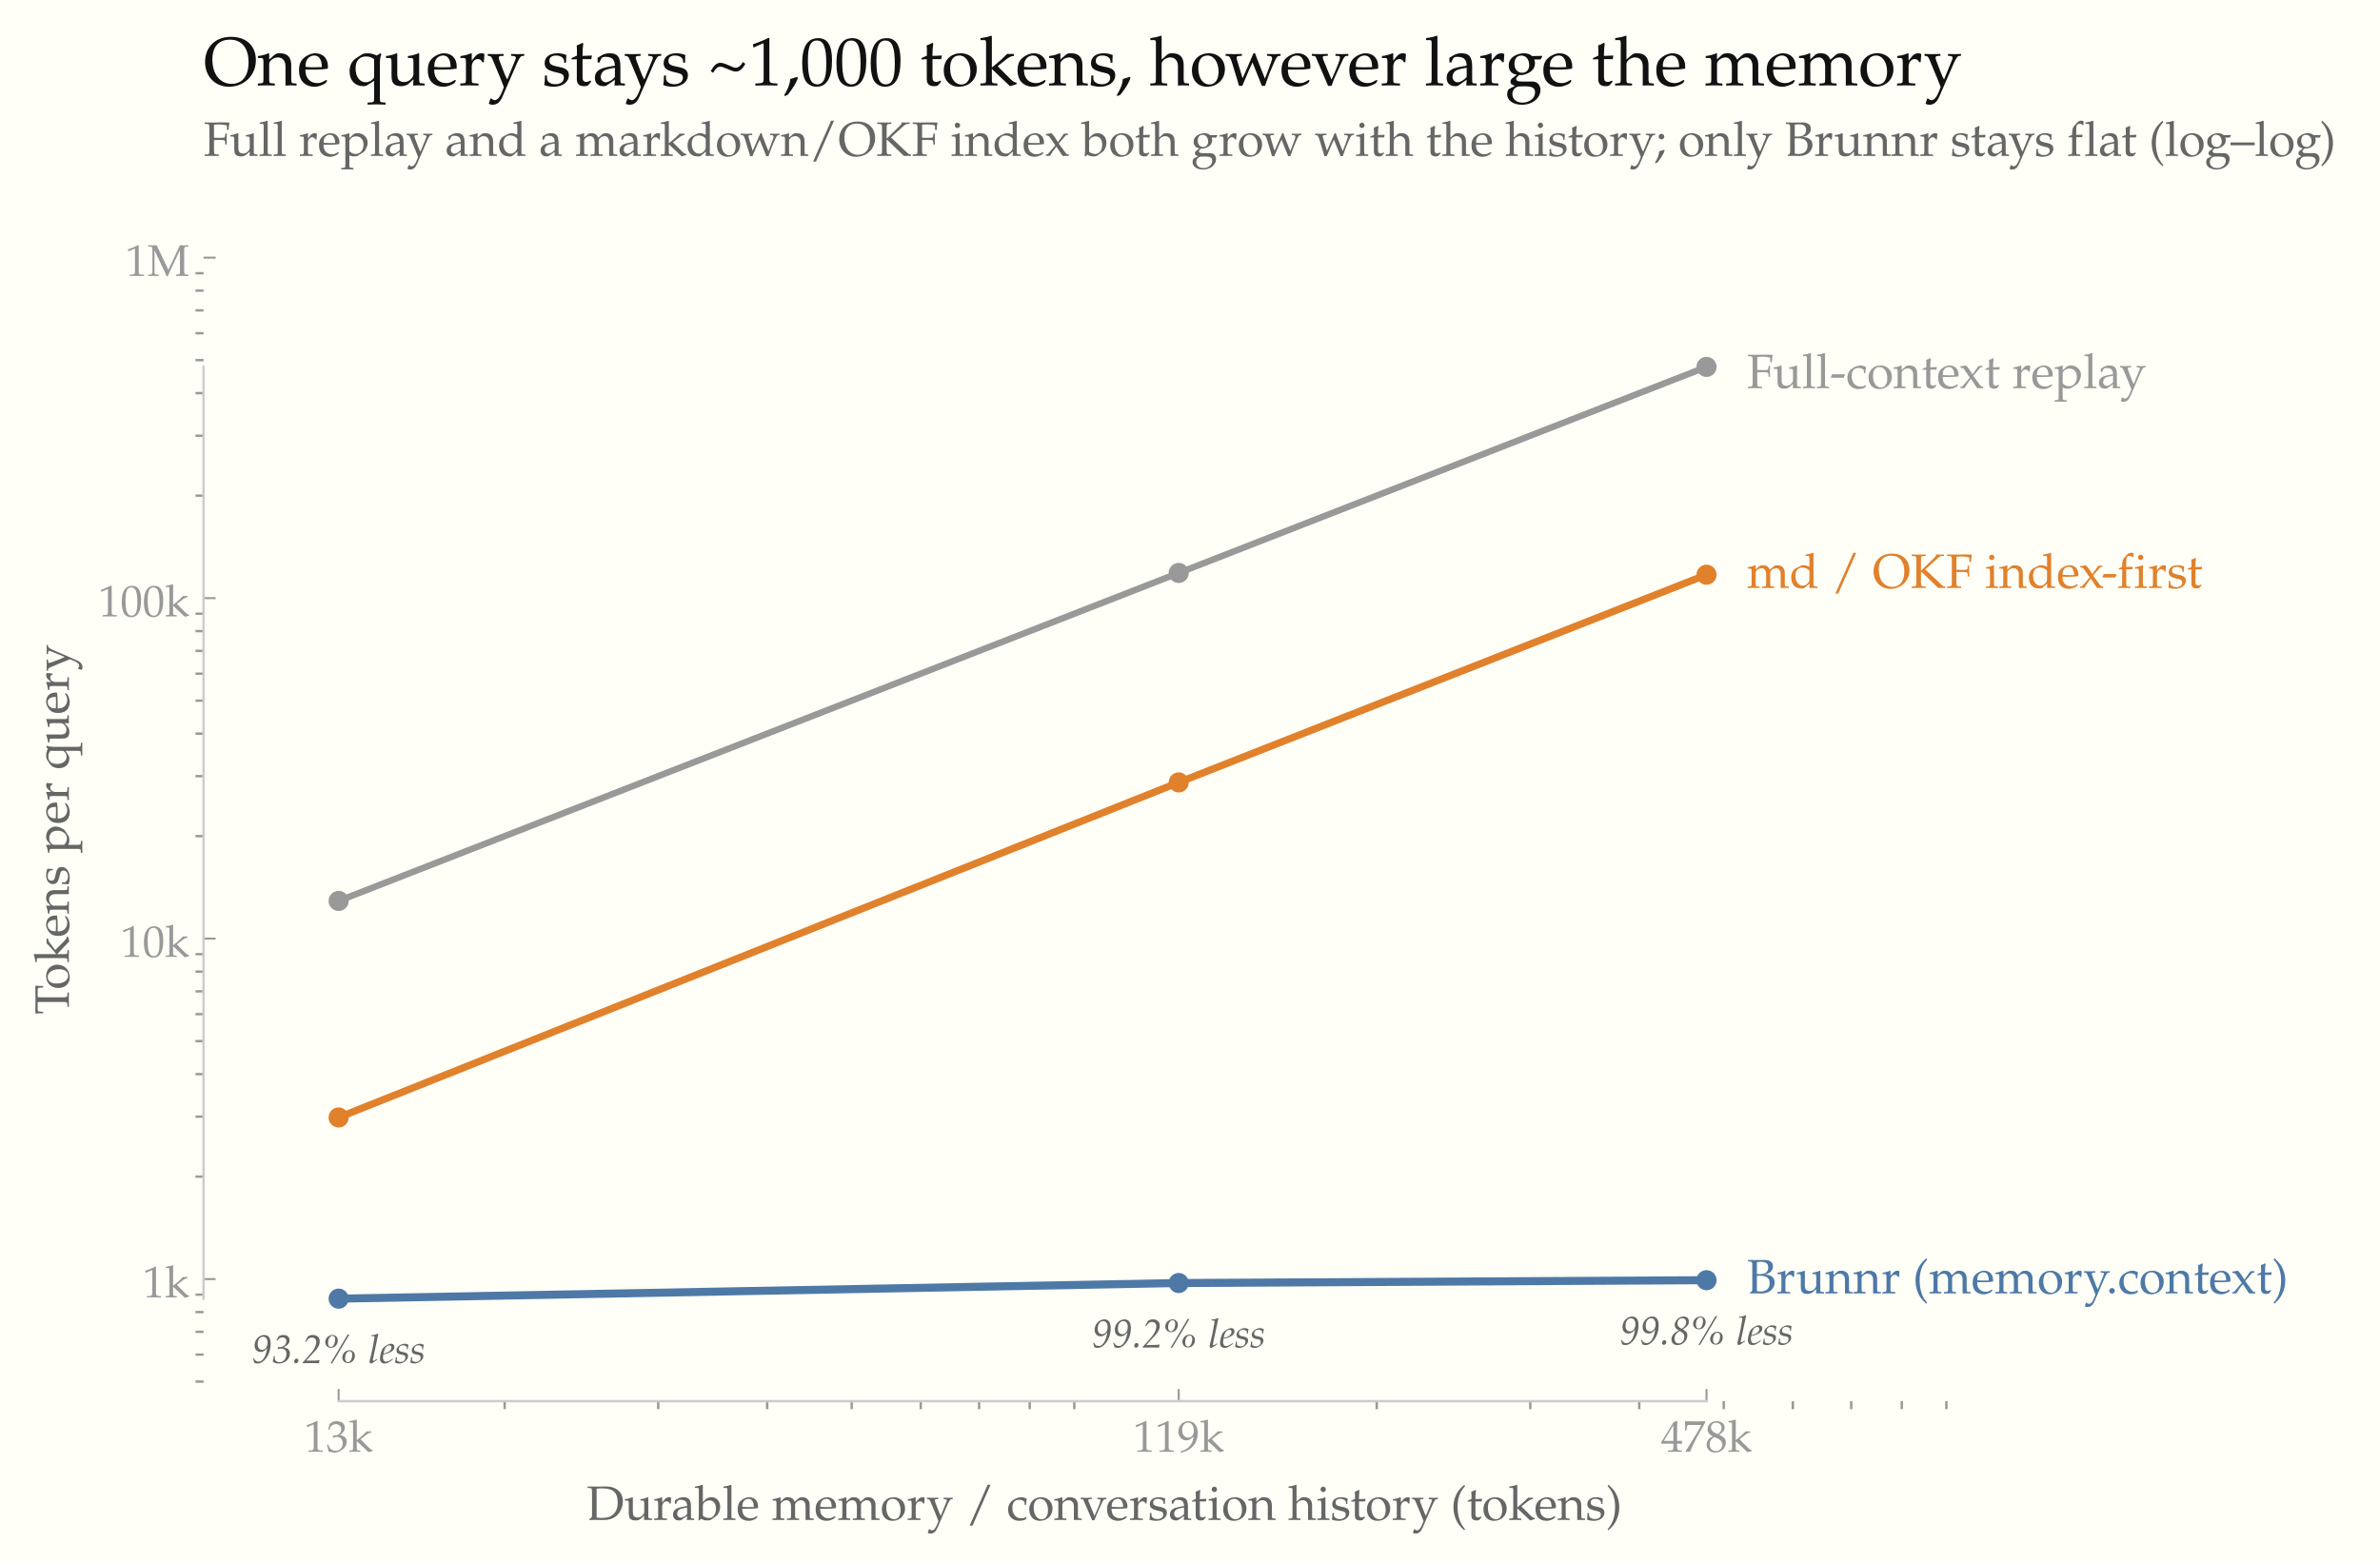
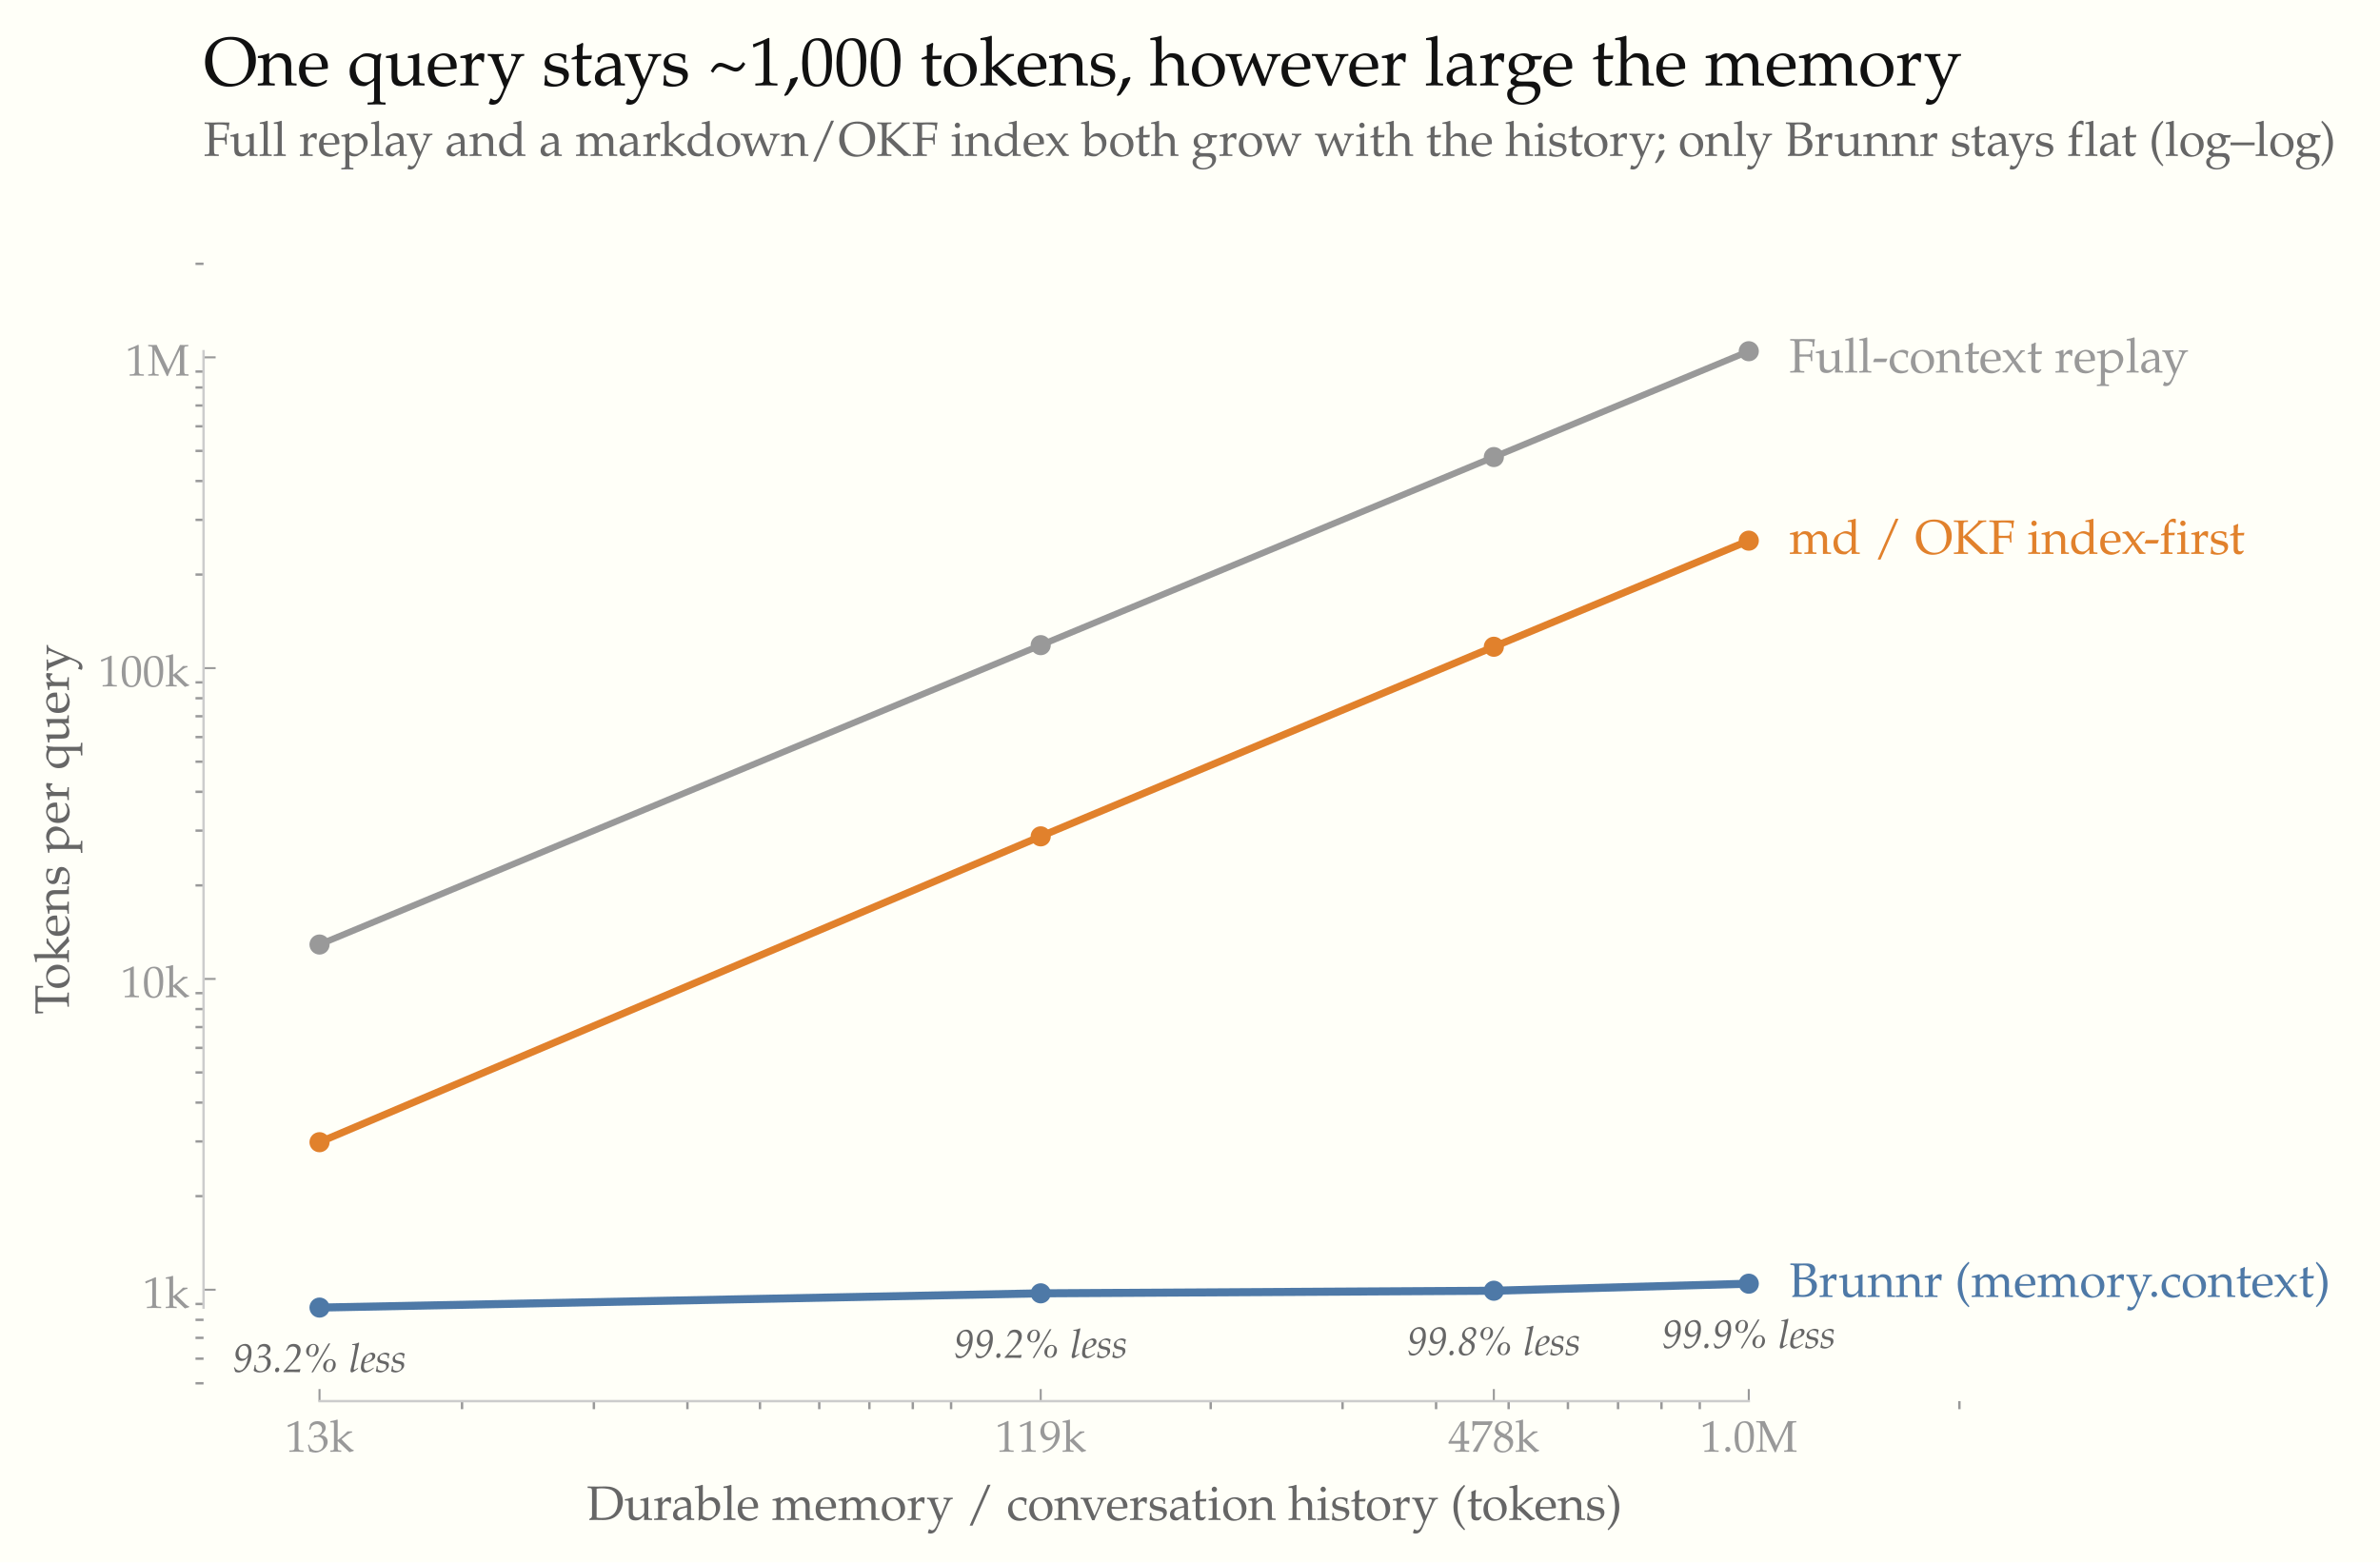
<svg xmlns="http://www.w3.org/2000/svg" xmlns:xlink="http://www.w3.org/1999/xlink" width="590.672pt" height="387.781pt" viewBox="0 0 590.672 387.781" version="1.1">
  <defs>
    <style type="text/css">*{stroke-linejoin: round; stroke-linecap: butt}</style>
  </defs>
  <g id="figure_1">
    <g id="patch_1">
      <path d="M 0 387.781  L 590.672 387.781  L 590.672 0  L 0 0  z " style="fill: #fffff8" />
    </g>
    <g id="axes_1">
      <g id="patch_2">
        <path d="M 50.518 347.779  L 497.638 347.779  L 497.638 63.955  L 50.518 63.955  z " style="fill: #fffff8" />
      </g>
      <g id="matplotlib.axis_1">
        <g id="xtick_1">
          <g id="line2d_1">
            <defs>
-               <path id="m2ee282087e" d="M 0 0  L 0 -3  " style="stroke: #999999; stroke-width: 0.5" />
+               <path id="m28be40ee3d" d="M 0 0  L 0 -3  " style="stroke: #999999; stroke-width: 0.5" />
            </defs>
            <g>
-               <use xlink:href="#m2ee282087e" x="84.044" y="347.779" style="fill: #999999; stroke: #999999; stroke-width: 0.5" />
+               <use xlink:href="#m28be40ee3d" x="79.3" y="347.779" style="fill: #999999; stroke: #999999; stroke-width: 0.5" />
            </g>
          </g>
          <g id="text_1">
-             <text style="font-size: 11px; font-family: 'Palatino', 'Palatino Linotype', 'Georgia', 'DejaVu Serif', serif; text-anchor: middle; fill: #999999" x="84.044" y="360.329" transform="rotate(-0 84.04423 360.3291)">13k</text>
+             <text style="font-size: 11px; font-family: 'Palatino', 'Palatino Linotype', 'Georgia', 'DejaVu Serif', serif; text-anchor: middle; fill: #999999" x="79.3" y="360.329" transform="rotate(-0 79.30005 360.3291)">13k</text>
          </g>
        </g>
        <g id="xtick_2">
          <g id="line2d_2">
            <g>
-               <use xlink:href="#m2ee282087e" x="292.534" y="347.779" style="fill: #999999; stroke: #999999; stroke-width: 0.5" />
+               <use xlink:href="#m28be40ee3d" x="258.287" y="347.779" style="fill: #999999; stroke: #999999; stroke-width: 0.5" />
            </g>
          </g>
          <g id="text_2">
-             <text style="font-size: 11px; font-family: 'Palatino', 'Palatino Linotype', 'Georgia', 'DejaVu Serif', serif; text-anchor: middle; fill: #999999" x="292.534" y="360.329" transform="rotate(-0 292.5336 360.3291)">119k</text>
+             <text style="font-size: 11px; font-family: 'Palatino', 'Palatino Linotype', 'Georgia', 'DejaVu Serif', serif; text-anchor: middle; fill: #999999" x="258.287" y="360.329" transform="rotate(-0 258.2866 360.3291)">119k</text>
          </g>
        </g>
        <g id="xtick_3">
          <g id="line2d_3">
            <g>
-               <use xlink:href="#m2ee282087e" x="423.526" y="347.779" style="fill: #999999; stroke: #999999; stroke-width: 0.5" />
+               <use xlink:href="#m28be40ee3d" x="370.743" y="347.779" style="fill: #999999; stroke: #999999; stroke-width: 0.5" />
            </g>
          </g>
          <g id="text_3">
-             <text style="font-size: 11px; font-family: 'Palatino', 'Palatino Linotype', 'Georgia', 'DejaVu Serif', serif; text-anchor: middle; fill: #999999" x="423.526" y="360.329" transform="rotate(-0 423.5264 360.3291)">478k</text>
+             <text style="font-size: 11px; font-family: 'Palatino', 'Palatino Linotype', 'Georgia', 'DejaVu Serif', serif; text-anchor: middle; fill: #999999" x="370.743" y="360.329" transform="rotate(-0 370.743 360.3291)">478k</text>
          </g>
        </g>
        <g id="xtick_4">
          <g id="line2d_4">
-             <defs>
-               <path id="m4a84952b45" d="M 0 0  L 0 2  " style="stroke: #999999; stroke-width: 0.6" />
-             </defs>
-             <g>
-               <use xlink:href="#m4a84952b45" x="125.246" y="347.779" style="fill: #999999; stroke: #999999; stroke-width: 0.6" />
-             </g>
+             <g>
+               <use xlink:href="#m28be40ee3d" x="434.014" y="347.779" style="fill: #999999; stroke: #999999; stroke-width: 0.5" />
+             </g>
+           </g>
+           <g id="text_4">
+             <text style="font-size: 11px; font-family: 'Palatino', 'Palatino Linotype', 'Georgia', 'DejaVu Serif', serif; text-anchor: middle; fill: #999999" x="434.014" y="360.329" transform="rotate(-0 434.0137 360.3291)">1.0M</text>
          </g>
        </g>
        <g id="xtick_5">
          <g id="line2d_5">
-             <g>
-               <use xlink:href="#m4a84952b45" x="163.358" y="347.779" style="fill: #999999; stroke: #999999; stroke-width: 0.6" />
+             <defs>
+               <path id="m329bc283e6" d="M 0 0  L 0 2  " style="stroke: #999999; stroke-width: 0.6" />
+             </defs>
+             <g>
+               <use xlink:href="#m329bc283e6" x="114.671" y="347.779" style="fill: #999999; stroke: #999999; stroke-width: 0.6" />
            </g>
          </g>
        </g>
        <g id="xtick_6">
          <g id="line2d_6">
            <g>
-               <use xlink:href="#m4a84952b45" x="190.399" y="347.779" style="fill: #999999; stroke: #999999; stroke-width: 0.6" />
+               <use xlink:href="#m329bc283e6" x="147.39" y="347.779" style="fill: #999999; stroke: #999999; stroke-width: 0.6" />
            </g>
          </g>
        </g>
        <g id="xtick_7">
          <g id="line2d_7">
            <g>
-               <use xlink:href="#m4a84952b45" x="211.373" y="347.779" style="fill: #999999; stroke: #999999; stroke-width: 0.6" />
+               <use xlink:href="#m329bc283e6" x="170.605" y="347.779" style="fill: #999999; stroke: #999999; stroke-width: 0.6" />
            </g>
          </g>
        </g>
        <g id="xtick_8">
          <g id="line2d_8">
            <g>
-               <use xlink:href="#m4a84952b45" x="228.511" y="347.779" style="fill: #999999; stroke: #999999; stroke-width: 0.6" />
+               <use xlink:href="#m329bc283e6" x="188.611" y="347.779" style="fill: #999999; stroke: #999999; stroke-width: 0.6" />
            </g>
          </g>
        </g>
        <g id="xtick_9">
          <g id="line2d_9">
            <g>
-               <use xlink:href="#m4a84952b45" x="243" y="347.779" style="fill: #999999; stroke: #999999; stroke-width: 0.6" />
+               <use xlink:href="#m329bc283e6" x="203.323" y="347.779" style="fill: #999999; stroke: #999999; stroke-width: 0.6" />
            </g>
          </g>
        </g>
        <g id="xtick_10">
          <g id="line2d_10">
            <g>
-               <use xlink:href="#m4a84952b45" x="255.552" y="347.779" style="fill: #999999; stroke: #999999; stroke-width: 0.6" />
+               <use xlink:href="#m329bc283e6" x="215.763" y="347.779" style="fill: #999999; stroke: #999999; stroke-width: 0.6" />
            </g>
          </g>
        </g>
        <g id="xtick_11">
          <g id="line2d_11">
            <g>
-               <use xlink:href="#m4a84952b45" x="266.623" y="347.779" style="fill: #999999; stroke: #999999; stroke-width: 0.6" />
+               <use xlink:href="#m329bc283e6" x="226.538" y="347.779" style="fill: #999999; stroke: #999999; stroke-width: 0.6" />
            </g>
          </g>
        </g>
        <g id="xtick_12">
          <g id="line2d_12">
            <g>
-               <use xlink:href="#m4a84952b45" x="341.679" y="347.779" style="fill: #999999; stroke: #999999; stroke-width: 0.6" />
+               <use xlink:href="#m329bc283e6" x="236.042" y="347.779" style="fill: #999999; stroke: #999999; stroke-width: 0.6" />
            </g>
          </g>
        </g>
        <g id="xtick_13">
          <g id="line2d_13">
            <g>
-               <use xlink:href="#m4a84952b45" x="379.791" y="347.779" style="fill: #999999; stroke: #999999; stroke-width: 0.6" />
+               <use xlink:href="#m329bc283e6" x="300.478" y="347.779" style="fill: #999999; stroke: #999999; stroke-width: 0.6" />
            </g>
          </g>
        </g>
        <g id="xtick_14">
          <g id="line2d_14">
            <g>
-               <use xlink:href="#m4a84952b45" x="406.832" y="347.779" style="fill: #999999; stroke: #999999; stroke-width: 0.6" />
+               <use xlink:href="#m329bc283e6" x="333.197" y="347.779" style="fill: #999999; stroke: #999999; stroke-width: 0.6" />
            </g>
          </g>
        </g>
        <g id="xtick_15">
          <g id="line2d_15">
            <g>
-               <use xlink:href="#m4a84952b45" x="427.807" y="347.779" style="fill: #999999; stroke: #999999; stroke-width: 0.6" />
+               <use xlink:href="#m329bc283e6" x="356.411" y="347.779" style="fill: #999999; stroke: #999999; stroke-width: 0.6" />
            </g>
          </g>
        </g>
        <g id="xtick_16">
          <g id="line2d_16">
            <g>
-               <use xlink:href="#m4a84952b45" x="444.945" y="347.779" style="fill: #999999; stroke: #999999; stroke-width: 0.6" />
+               <use xlink:href="#m329bc283e6" x="374.418" y="347.779" style="fill: #999999; stroke: #999999; stroke-width: 0.6" />
            </g>
          </g>
        </g>
        <g id="xtick_17">
          <g id="line2d_17">
            <g>
-               <use xlink:href="#m4a84952b45" x="459.434" y="347.779" style="fill: #999999; stroke: #999999; stroke-width: 0.6" />
+               <use xlink:href="#m329bc283e6" x="389.13" y="347.779" style="fill: #999999; stroke: #999999; stroke-width: 0.6" />
            </g>
          </g>
        </g>
        <g id="xtick_18">
          <g id="line2d_18">
            <g>
-               <use xlink:href="#m4a84952b45" x="471.986" y="347.779" style="fill: #999999; stroke: #999999; stroke-width: 0.6" />
+               <use xlink:href="#m329bc283e6" x="401.57" y="347.779" style="fill: #999999; stroke: #999999; stroke-width: 0.6" />
            </g>
          </g>
        </g>
        <g id="xtick_19">
          <g id="line2d_19">
            <g>
-               <use xlink:href="#m4a84952b45" x="483.057" y="347.779" style="fill: #999999; stroke: #999999; stroke-width: 0.6" />
-             </g>
-           </g>
-         </g>
-         <g id="text_4">
+               <use xlink:href="#m329bc283e6" x="412.345" y="347.779" style="fill: #999999; stroke: #999999; stroke-width: 0.6" />
+             </g>
+           </g>
+         </g>
+         <g id="xtick_20">
+           <g id="line2d_20">
+             <g>
+               <use xlink:href="#m329bc283e6" x="421.849" y="347.779" style="fill: #999999; stroke: #999999; stroke-width: 0.6" />
+             </g>
+           </g>
+         </g>
+         <g id="xtick_21">
+           <g id="line2d_21">
+             <g>
+               <use xlink:href="#m329bc283e6" x="486.285" y="347.779" style="fill: #999999; stroke: #999999; stroke-width: 0.6" />
+             </g>
+           </g>
+         </g>
+         <g id="text_5">
          <text style="font-size: 12px; font-family: 'Palatino', 'Palatino Linotype', 'Georgia', 'DejaVu Serif', serif; text-anchor: middle; fill: #666666" x="274.078" y="377.253" transform="rotate(-0 274.0782 377.2529)">Durable memory / conversation history (tokens)</text>
        </g>
      </g>
      <g id="matplotlib.axis_2">
        <g id="ytick_1">
-           <g id="line2d_20">
+           <g id="line2d_22">
            <defs>
-               <path id="m348fcdf88f" d="M 0 0  L 3 0  " style="stroke: #999999; stroke-width: 0.5" />
+               <path id="m3b633df7e3" d="M 0 0  L 3 0  " style="stroke: #999999; stroke-width: 0.5" />
            </defs>
            <g>
-               <use xlink:href="#m348fcdf88f" x="50.518" y="317.479" style="fill: #999999; stroke: #999999; stroke-width: 0.5" />
-             </g>
-           </g>
-           <g id="text_5">
-             <text style="font-size: 11px; font-family: 'Palatino', 'Palatino Linotype', 'Georgia', 'DejaVu Serif', serif; text-anchor: end; fill: #999999" x="47.018" y="322.005" transform="rotate(-0 47.0182 322.0045)">1k</text>
+               <use xlink:href="#m3b633df7e3" x="50.518" y="320.121" style="fill: #999999; stroke: #999999; stroke-width: 0.5" />
+             </g>
+           </g>
+           <g id="text_6">
+             <text style="font-size: 11px; font-family: 'Palatino', 'Palatino Linotype', 'Georgia', 'DejaVu Serif', serif; text-anchor: end; fill: #999999" x="47.018" y="324.646" transform="rotate(-0 47.0182 324.6459)">1k</text>
          </g>
        </g>
        <g id="ytick_2">
-           <g id="line2d_21">
-             <g>
-               <use xlink:href="#m348fcdf88f" x="50.518" y="232.971" style="fill: #999999; stroke: #999999; stroke-width: 0.5" />
-             </g>
-           </g>
-           <g id="text_6">
-             <text style="font-size: 11px; font-family: 'Palatino', 'Palatino Linotype', 'Georgia', 'DejaVu Serif', serif; text-anchor: end; fill: #999999" x="47.018" y="237.496" transform="rotate(-0 47.0182 237.4963)">10k</text>
+           <g id="line2d_23">
+             <g>
+               <use xlink:href="#m3b633df7e3" x="50.518" y="242.98" style="fill: #999999; stroke: #999999; stroke-width: 0.5" />
+             </g>
+           </g>
+           <g id="text_7">
+             <text style="font-size: 11px; font-family: 'Palatino', 'Palatino Linotype', 'Georgia', 'DejaVu Serif', serif; text-anchor: end; fill: #999999" x="47.018" y="247.505" transform="rotate(-0 47.0182 247.5047)">10k</text>
          </g>
        </g>
        <g id="ytick_3">
-           <g id="line2d_22">
-             <g>
-               <use xlink:href="#m348fcdf88f" x="50.518" y="148.463" style="fill: #999999; stroke: #999999; stroke-width: 0.5" />
-             </g>
-           </g>
-           <g id="text_7">
-             <text style="font-size: 11px; font-family: 'Palatino', 'Palatino Linotype', 'Georgia', 'DejaVu Serif', serif; text-anchor: end; fill: #999999" x="47.018" y="152.988" transform="rotate(-0 47.0182 152.9882)">100k</text>
+           <g id="line2d_24">
+             <g>
+               <use xlink:href="#m3b633df7e3" x="50.518" y="165.838" style="fill: #999999; stroke: #999999; stroke-width: 0.5" />
+             </g>
+           </g>
+           <g id="text_8">
+             <text style="font-size: 11px; font-family: 'Palatino', 'Palatino Linotype', 'Georgia', 'DejaVu Serif', serif; text-anchor: end; fill: #999999" x="47.018" y="170.363" transform="rotate(-0 47.0182 170.3635)">100k</text>
          </g>
        </g>
        <g id="ytick_4">
-           <g id="line2d_23">
-             <g>
-               <use xlink:href="#m348fcdf88f" x="50.518" y="63.955" style="fill: #999999; stroke: #999999; stroke-width: 0.5" />
-             </g>
-           </g>
-           <g id="text_8">
-             <text style="font-size: 11px; font-family: 'Palatino', 'Palatino Linotype', 'Georgia', 'DejaVu Serif', serif; text-anchor: end; fill: #999999" x="47.018" y="68.48" transform="rotate(-0 47.0182 68.47996)">1M</text>
+           <g id="line2d_25">
+             <g>
+               <use xlink:href="#m3b633df7e3" x="50.518" y="88.697" style="fill: #999999; stroke: #999999; stroke-width: 0.5" />
+             </g>
+           </g>
+           <g id="text_9">
+             <text style="font-size: 11px; font-family: 'Palatino', 'Palatino Linotype', 'Georgia', 'DejaVu Serif', serif; text-anchor: end; fill: #999999" x="47.018" y="93.222" transform="rotate(-0 47.0182 93.22228)">1M</text>
          </g>
        </g>
        <g id="ytick_5">
-           <g id="line2d_24">
+           <g id="line2d_26">
            <defs>
-               <path id="m72c080101a" d="M 0 0  L -2 0  " style="stroke: #999999; stroke-width: 0.6" />
+               <path id="m5488fc4d08" d="M 0 0  L -2 0  " style="stroke: #999999; stroke-width: 0.6" />
            </defs>
            <g>
-               <use xlink:href="#m72c080101a" x="50.518" y="342.919" style="fill: #999999; stroke: #999999; stroke-width: 0.6" />
+               <use xlink:href="#m5488fc4d08" x="50.518" y="343.343" style="fill: #999999; stroke: #999999; stroke-width: 0.6" />
            </g>
          </g>
        </g>
        <g id="ytick_6">
-           <g id="line2d_25">
-             <g>
-               <use xlink:href="#m72c080101a" x="50.518" y="336.227" style="fill: #999999; stroke: #999999; stroke-width: 0.6" />
+           <g id="line2d_27">
+             <g>
+               <use xlink:href="#m5488fc4d08" x="50.518" y="337.234" style="fill: #999999; stroke: #999999; stroke-width: 0.6" />
            </g>
          </g>
        </g>
        <g id="ytick_7">
-           <g id="line2d_26">
-             <g>
-               <use xlink:href="#m72c080101a" x="50.518" y="330.57" style="fill: #999999; stroke: #999999; stroke-width: 0.6" />
+           <g id="line2d_28">
+             <g>
+               <use xlink:href="#m5488fc4d08" x="50.518" y="332.07" style="fill: #999999; stroke: #999999; stroke-width: 0.6" />
            </g>
          </g>
        </g>
        <g id="ytick_8">
-           <g id="line2d_27">
-             <g>
-               <use xlink:href="#m72c080101a" x="50.518" y="325.669" style="fill: #999999; stroke: #999999; stroke-width: 0.6" />
+           <g id="line2d_29">
+             <g>
+               <use xlink:href="#m5488fc4d08" x="50.518" y="327.596" style="fill: #999999; stroke: #999999; stroke-width: 0.6" />
            </g>
          </g>
        </g>
        <g id="ytick_9">
-           <g id="line2d_28">
-             <g>
-               <use xlink:href="#m72c080101a" x="50.518" y="321.346" style="fill: #999999; stroke: #999999; stroke-width: 0.6" />
+           <g id="line2d_30">
+             <g>
+               <use xlink:href="#m5488fc4d08" x="50.518" y="323.651" style="fill: #999999; stroke: #999999; stroke-width: 0.6" />
            </g>
          </g>
        </g>
        <g id="ytick_10">
-           <g id="line2d_29">
-             <g>
-               <use xlink:href="#m72c080101a" x="50.518" y="292.04" style="fill: #999999; stroke: #999999; stroke-width: 0.6" />
+           <g id="line2d_31">
+             <g>
+               <use xlink:href="#m5488fc4d08" x="50.518" y="296.899" style="fill: #999999; stroke: #999999; stroke-width: 0.6" />
            </g>
          </g>
        </g>
        <g id="ytick_11">
-           <g id="line2d_30">
-             <g>
-               <use xlink:href="#m72c080101a" x="50.518" y="277.159" style="fill: #999999; stroke: #999999; stroke-width: 0.6" />
+           <g id="line2d_32">
+             <g>
+               <use xlink:href="#m5488fc4d08" x="50.518" y="283.315" style="fill: #999999; stroke: #999999; stroke-width: 0.6" />
            </g>
          </g>
        </g>
        <g id="ytick_12">
-           <g id="line2d_31">
-             <g>
-               <use xlink:href="#m72c080101a" x="50.518" y="266.6" style="fill: #999999; stroke: #999999; stroke-width: 0.6" />
+           <g id="line2d_33">
+             <g>
+               <use xlink:href="#m5488fc4d08" x="50.518" y="273.677" style="fill: #999999; stroke: #999999; stroke-width: 0.6" />
            </g>
          </g>
        </g>
        <g id="ytick_13">
-           <g id="line2d_32">
-             <g>
-               <use xlink:href="#m72c080101a" x="50.518" y="258.411" style="fill: #999999; stroke: #999999; stroke-width: 0.6" />
+           <g id="line2d_34">
+             <g>
+               <use xlink:href="#m5488fc4d08" x="50.518" y="266.201" style="fill: #999999; stroke: #999999; stroke-width: 0.6" />
            </g>
          </g>
        </g>
        <g id="ytick_14">
-           <g id="line2d_33">
-             <g>
-               <use xlink:href="#m72c080101a" x="50.518" y="251.719" style="fill: #999999; stroke: #999999; stroke-width: 0.6" />
+           <g id="line2d_35">
+             <g>
+               <use xlink:href="#m5488fc4d08" x="50.518" y="260.093" style="fill: #999999; stroke: #999999; stroke-width: 0.6" />
            </g>
          </g>
        </g>
        <g id="ytick_15">
-           <g id="line2d_34">
-             <g>
-               <use xlink:href="#m72c080101a" x="50.518" y="246.062" style="fill: #999999; stroke: #999999; stroke-width: 0.6" />
+           <g id="line2d_36">
+             <g>
+               <use xlink:href="#m5488fc4d08" x="50.518" y="254.929" style="fill: #999999; stroke: #999999; stroke-width: 0.6" />
            </g>
          </g>
        </g>
        <g id="ytick_16">
-           <g id="line2d_35">
-             <g>
-               <use xlink:href="#m72c080101a" x="50.518" y="241.161" style="fill: #999999; stroke: #999999; stroke-width: 0.6" />
+           <g id="line2d_37">
+             <g>
+               <use xlink:href="#m5488fc4d08" x="50.518" y="250.455" style="fill: #999999; stroke: #999999; stroke-width: 0.6" />
            </g>
          </g>
        </g>
        <g id="ytick_17">
-           <g id="line2d_36">
-             <g>
-               <use xlink:href="#m72c080101a" x="50.518" y="236.838" style="fill: #999999; stroke: #999999; stroke-width: 0.6" />
+           <g id="line2d_38">
+             <g>
+               <use xlink:href="#m5488fc4d08" x="50.518" y="246.509" style="fill: #999999; stroke: #999999; stroke-width: 0.6" />
            </g>
          </g>
        </g>
        <g id="ytick_18">
-           <g id="line2d_37">
-             <g>
-               <use xlink:href="#m72c080101a" x="50.518" y="207.532" style="fill: #999999; stroke: #999999; stroke-width: 0.6" />
+           <g id="line2d_39">
+             <g>
+               <use xlink:href="#m5488fc4d08" x="50.518" y="219.758" style="fill: #999999; stroke: #999999; stroke-width: 0.6" />
            </g>
          </g>
        </g>
        <g id="ytick_19">
-           <g id="line2d_38">
-             <g>
-               <use xlink:href="#m72c080101a" x="50.518" y="192.651" style="fill: #999999; stroke: #999999; stroke-width: 0.6" />
+           <g id="line2d_40">
+             <g>
+               <use xlink:href="#m5488fc4d08" x="50.518" y="206.174" style="fill: #999999; stroke: #999999; stroke-width: 0.6" />
            </g>
          </g>
        </g>
        <g id="ytick_20">
-           <g id="line2d_39">
-             <g>
-               <use xlink:href="#m72c080101a" x="50.518" y="182.092" style="fill: #999999; stroke: #999999; stroke-width: 0.6" />
+           <g id="line2d_41">
+             <g>
+               <use xlink:href="#m5488fc4d08" x="50.518" y="196.536" style="fill: #999999; stroke: #999999; stroke-width: 0.6" />
            </g>
          </g>
        </g>
        <g id="ytick_21">
-           <g id="line2d_40">
-             <g>
-               <use xlink:href="#m72c080101a" x="50.518" y="173.903" style="fill: #999999; stroke: #999999; stroke-width: 0.6" />
+           <g id="line2d_42">
+             <g>
+               <use xlink:href="#m5488fc4d08" x="50.518" y="189.06" style="fill: #999999; stroke: #999999; stroke-width: 0.6" />
            </g>
          </g>
        </g>
        <g id="ytick_22">
-           <g id="line2d_41">
-             <g>
-               <use xlink:href="#m72c080101a" x="50.518" y="167.211" style="fill: #999999; stroke: #999999; stroke-width: 0.6" />
+           <g id="line2d_43">
+             <g>
+               <use xlink:href="#m5488fc4d08" x="50.518" y="182.952" style="fill: #999999; stroke: #999999; stroke-width: 0.6" />
            </g>
          </g>
        </g>
        <g id="ytick_23">
-           <g id="line2d_42">
-             <g>
-               <use xlink:href="#m72c080101a" x="50.518" y="161.553" style="fill: #999999; stroke: #999999; stroke-width: 0.6" />
+           <g id="line2d_44">
+             <g>
+               <use xlink:href="#m5488fc4d08" x="50.518" y="177.788" style="fill: #999999; stroke: #999999; stroke-width: 0.6" />
            </g>
          </g>
        </g>
        <g id="ytick_24">
-           <g id="line2d_43">
-             <g>
-               <use xlink:href="#m72c080101a" x="50.518" y="156.653" style="fill: #999999; stroke: #999999; stroke-width: 0.6" />
+           <g id="line2d_45">
+             <g>
+               <use xlink:href="#m5488fc4d08" x="50.518" y="173.314" style="fill: #999999; stroke: #999999; stroke-width: 0.6" />
            </g>
          </g>
        </g>
        <g id="ytick_25">
-           <g id="line2d_44">
-             <g>
-               <use xlink:href="#m72c080101a" x="50.518" y="152.33" style="fill: #999999; stroke: #999999; stroke-width: 0.6" />
+           <g id="line2d_46">
+             <g>
+               <use xlink:href="#m5488fc4d08" x="50.518" y="169.368" style="fill: #999999; stroke: #999999; stroke-width: 0.6" />
            </g>
          </g>
        </g>
        <g id="ytick_26">
-           <g id="line2d_45">
-             <g>
-               <use xlink:href="#m72c080101a" x="50.518" y="123.024" style="fill: #999999; stroke: #999999; stroke-width: 0.6" />
+           <g id="line2d_47">
+             <g>
+               <use xlink:href="#m5488fc4d08" x="50.518" y="142.617" style="fill: #999999; stroke: #999999; stroke-width: 0.6" />
            </g>
          </g>
        </g>
        <g id="ytick_27">
-           <g id="line2d_46">
-             <g>
-               <use xlink:href="#m72c080101a" x="50.518" y="108.142" style="fill: #999999; stroke: #999999; stroke-width: 0.6" />
+           <g id="line2d_48">
+             <g>
+               <use xlink:href="#m5488fc4d08" x="50.518" y="129.033" style="fill: #999999; stroke: #999999; stroke-width: 0.6" />
            </g>
          </g>
        </g>
        <g id="ytick_28">
-           <g id="line2d_47">
-             <g>
-               <use xlink:href="#m72c080101a" x="50.518" y="97.584" style="fill: #999999; stroke: #999999; stroke-width: 0.6" />
+           <g id="line2d_49">
+             <g>
+               <use xlink:href="#m5488fc4d08" x="50.518" y="119.395" style="fill: #999999; stroke: #999999; stroke-width: 0.6" />
            </g>
          </g>
        </g>
        <g id="ytick_29">
-           <g id="line2d_48">
-             <g>
-               <use xlink:href="#m72c080101a" x="50.518" y="89.394" style="fill: #999999; stroke: #999999; stroke-width: 0.6" />
+           <g id="line2d_50">
+             <g>
+               <use xlink:href="#m5488fc4d08" x="50.518" y="111.919" style="fill: #999999; stroke: #999999; stroke-width: 0.6" />
            </g>
          </g>
        </g>
        <g id="ytick_30">
-           <g id="line2d_49">
-             <g>
-               <use xlink:href="#m72c080101a" x="50.518" y="82.703" style="fill: #999999; stroke: #999999; stroke-width: 0.6" />
+           <g id="line2d_51">
+             <g>
+               <use xlink:href="#m5488fc4d08" x="50.518" y="105.811" style="fill: #999999; stroke: #999999; stroke-width: 0.6" />
            </g>
          </g>
        </g>
        <g id="ytick_31">
-           <g id="line2d_50">
-             <g>
-               <use xlink:href="#m72c080101a" x="50.518" y="77.045" style="fill: #999999; stroke: #999999; stroke-width: 0.6" />
+           <g id="line2d_52">
+             <g>
+               <use xlink:href="#m5488fc4d08" x="50.518" y="100.646" style="fill: #999999; stroke: #999999; stroke-width: 0.6" />
            </g>
          </g>
        </g>
        <g id="ytick_32">
-           <g id="line2d_51">
-             <g>
-               <use xlink:href="#m72c080101a" x="50.518" y="72.145" style="fill: #999999; stroke: #999999; stroke-width: 0.6" />
+           <g id="line2d_53">
+             <g>
+               <use xlink:href="#m5488fc4d08" x="50.518" y="96.173" style="fill: #999999; stroke: #999999; stroke-width: 0.6" />
            </g>
          </g>
        </g>
        <g id="ytick_33">
-           <g id="line2d_52">
-             <g>
-               <use xlink:href="#m72c080101a" x="50.518" y="67.822" style="fill: #999999; stroke: #999999; stroke-width: 0.6" />
-             </g>
-           </g>
-         </g>
-         <g id="text_9">
+           <g id="line2d_54">
+             <g>
+               <use xlink:href="#m5488fc4d08" x="50.518" y="92.227" style="fill: #999999; stroke: #999999; stroke-width: 0.6" />
+             </g>
+           </g>
+         </g>
+         <g id="ytick_34">
+           <g id="line2d_55">
+             <g>
+               <use xlink:href="#m5488fc4d08" x="50.518" y="65.475" style="fill: #999999; stroke: #999999; stroke-width: 0.6" />
+             </g>
+           </g>
+         </g>
+         <g id="text_10">
          <text style="font-size: 12px; font-family: 'Palatino', 'Palatino Linotype', 'Georgia', 'DejaVu Serif', serif; text-anchor: middle; fill: #666666" x="17.073" y="205.867" transform="rotate(-90 17.07305 205.8668)">Tokens per query</text>
        </g>
      </g>
-       <g id="line2d_53">
-         <path d="M 84.044 223.619  L 292.534 142.213  L 423.526 91.066  " clip-path="url(#p2fb228b6df)" style="fill: none; stroke: #999999; stroke-width: 1.6; stroke-linecap: square" />
+       <g id="line2d_56">
+         <path d="M 79.3 234.443  L 258.287 160.133  L 370.743 113.445  L 434.014 87.177  " clip-path="url(#pc2c39e3ba9)" style="fill: none; stroke: #999999; stroke-width: 1.6; stroke-linecap: square" />
        <defs>
-           <path id="m942144ada7" d="M 0 2  C 0.53 2 1.039 1.789 1.414 1.414  C 1.789 1.039 2 0.53 2 0  C 2 -0.53 1.789 -1.039 1.414 -1.414  C 1.039 -1.789 0.53 -2 0 -2  C -0.53 -2 -1.039 -1.789 -1.414 -1.414  C -1.789 -1.039 -2 -0.53 -2 0  C -2 0.53 -1.789 1.039 -1.414 1.414  C -1.039 1.789 -0.53 2 0 2  z " style="stroke: #999999" />
+           <path id="mf6fb3e2ade" d="M 0 2  C 0.53 2 1.039 1.789 1.414 1.414  C 1.789 1.039 2 0.53 2 0  C 2 -0.53 1.789 -1.039 1.414 -1.414  C 1.039 -1.789 0.53 -2 0 -2  C -0.53 -2 -1.039 -1.789 -1.414 -1.414  C -1.789 -1.039 -2 -0.53 -2 0  C -2 0.53 -1.789 1.039 -1.414 1.414  C -1.039 1.789 -0.53 2 0 2  z " style="stroke: #999999" />
        </defs>
-         <g clip-path="url(#p2fb228b6df)">
-           <use xlink:href="#m942144ada7" x="84.044" y="223.619" style="fill: #999999; stroke: #999999" />
-           <use xlink:href="#m942144ada7" x="292.534" y="142.213" style="fill: #999999; stroke: #999999" />
-           <use xlink:href="#m942144ada7" x="423.526" y="91.066" style="fill: #999999; stroke: #999999" />
-         </g>
-       </g>
-       <g id="line2d_54">
-         <path d="M 84.044 277.368  L 292.534 194.204  L 423.526 142.651  " clip-path="url(#p2fb228b6df)" style="fill: none; stroke: #e1812c; stroke-width: 1.8; stroke-linecap: square" />
+         <g clip-path="url(#pc2c39e3ba9)">
+           <use xlink:href="#mf6fb3e2ade" x="79.3" y="234.443" style="fill: #999999; stroke: #999999" />
+           <use xlink:href="#mf6fb3e2ade" x="258.287" y="160.133" style="fill: #999999; stroke: #999999" />
+           <use xlink:href="#mf6fb3e2ade" x="370.743" y="113.445" style="fill: #999999; stroke: #999999" />
+           <use xlink:href="#mf6fb3e2ade" x="434.014" y="87.177" style="fill: #999999; stroke: #999999" />
+         </g>
+       </g>
+       <g id="line2d_57">
+         <path d="M 79.3 283.506  L 258.287 207.592  L 370.743 160.533  L 434.014 134.199  " clip-path="url(#pc2c39e3ba9)" style="fill: none; stroke: #e1812c; stroke-width: 1.8; stroke-linecap: square" />
        <defs>
-           <path id="m00e96ef8ce" d="M 0 2  C 0.53 2 1.039 1.789 1.414 1.414  C 1.789 1.039 2 0.53 2 0  C 2 -0.53 1.789 -1.039 1.414 -1.414  C 1.039 -1.789 0.53 -2 0 -2  C -0.53 -2 -1.039 -1.789 -1.414 -1.414  C -1.789 -1.039 -2 -0.53 -2 0  C -2 0.53 -1.789 1.039 -1.414 1.414  C -1.039 1.789 -0.53 2 0 2  z " style="stroke: #e1812c" />
+           <path id="m6c6cd0722b" d="M 0 2  C 0.53 2 1.039 1.789 1.414 1.414  C 1.789 1.039 2 0.53 2 0  C 2 -0.53 1.789 -1.039 1.414 -1.414  C 1.039 -1.789 0.53 -2 0 -2  C -0.53 -2 -1.039 -1.789 -1.414 -1.414  C -1.789 -1.039 -2 -0.53 -2 0  C -2 0.53 -1.789 1.039 -1.414 1.414  C -1.039 1.789 -0.53 2 0 2  z " style="stroke: #e1812c" />
        </defs>
-         <g clip-path="url(#p2fb228b6df)">
-           <use xlink:href="#m00e96ef8ce" x="84.044" y="277.368" style="fill: #e1812c; stroke: #e1812c" />
-           <use xlink:href="#m00e96ef8ce" x="292.534" y="194.204" style="fill: #e1812c; stroke: #e1812c" />
-           <use xlink:href="#m00e96ef8ce" x="423.526" y="142.651" style="fill: #e1812c; stroke: #e1812c" />
-         </g>
-       </g>
-       <g id="line2d_55">
-         <path d="M 84.044 322.339  L 292.534 318.461  L 423.526 317.758  " clip-path="url(#p2fb228b6df)" style="fill: none; stroke: #4e79a7; stroke-width: 2; stroke-linecap: square" />
+         <g clip-path="url(#pc2c39e3ba9)">
+           <use xlink:href="#m6c6cd0722b" x="79.3" y="283.506" style="fill: #e1812c; stroke: #e1812c" />
+           <use xlink:href="#m6c6cd0722b" x="258.287" y="207.592" style="fill: #e1812c; stroke: #e1812c" />
+           <use xlink:href="#m6c6cd0722b" x="370.743" y="160.533" style="fill: #e1812c; stroke: #e1812c" />
+           <use xlink:href="#m6c6cd0722b" x="434.014" y="134.199" style="fill: #e1812c; stroke: #e1812c" />
+         </g>
+       </g>
+       <g id="line2d_58">
+         <path d="M 79.3 324.557  L 258.287 321.017  L 370.743 320.375  L 434.014 318.627  " clip-path="url(#pc2c39e3ba9)" style="fill: none; stroke: #4e79a7; stroke-width: 2; stroke-linecap: square" />
        <defs>
-           <path id="m7ae838cb79" d="M 0 2  C 0.53 2 1.039 1.789 1.414 1.414  C 1.789 1.039 2 0.53 2 0  C 2 -0.53 1.789 -1.039 1.414 -1.414  C 1.039 -1.789 0.53 -2 0 -2  C -0.53 -2 -1.039 -1.789 -1.414 -1.414  C -1.789 -1.039 -2 -0.53 -2 0  C -2 0.53 -1.789 1.039 -1.414 1.414  C -1.039 1.789 -0.53 2 0 2  z " style="stroke: #4e79a7" />
+           <path id="mbbb9bf5951" d="M 0 2  C 0.53 2 1.039 1.789 1.414 1.414  C 1.789 1.039 2 0.53 2 0  C 2 -0.53 1.789 -1.039 1.414 -1.414  C 1.039 -1.789 0.53 -2 0 -2  C -0.53 -2 -1.039 -1.789 -1.414 -1.414  C -1.789 -1.039 -2 -0.53 -2 0  C -2 0.53 -1.789 1.039 -1.414 1.414  C -1.039 1.789 -0.53 2 0 2  z " style="stroke: #4e79a7" />
        </defs>
-         <g clip-path="url(#p2fb228b6df)">
-           <use xlink:href="#m7ae838cb79" x="84.044" y="322.339" style="fill: #4e79a7; stroke: #4e79a7" />
-           <use xlink:href="#m7ae838cb79" x="292.534" y="318.461" style="fill: #4e79a7; stroke: #4e79a7" />
-           <use xlink:href="#m7ae838cb79" x="423.526" y="317.758" style="fill: #4e79a7; stroke: #4e79a7" />
+         <g clip-path="url(#pc2c39e3ba9)">
+           <use xlink:href="#mbbb9bf5951" x="79.3" y="324.557" style="fill: #4e79a7; stroke: #4e79a7" />
+           <use xlink:href="#mbbb9bf5951" x="258.287" y="321.017" style="fill: #4e79a7; stroke: #4e79a7" />
+           <use xlink:href="#mbbb9bf5951" x="370.743" y="320.375" style="fill: #4e79a7; stroke: #4e79a7" />
+           <use xlink:href="#mbbb9bf5951" x="434.014" y="318.627" style="fill: #4e79a7; stroke: #4e79a7" />
        </g>
      </g>
      <g id="patch_3">
-         <path d="M 50.518 322.339  L 50.518 91.066  " style="fill: none; stroke: #cccccc; stroke-width: 0.6; stroke-linejoin: miter; stroke-linecap: square" />
+         <path d="M 50.518 324.557  L 50.518 87.177  " style="fill: none; stroke: #cccccc; stroke-width: 0.6; stroke-linejoin: miter; stroke-linecap: square" />
      </g>
      <g id="patch_4">
-         <path d="M 84.044 347.779  L 423.526 347.779  " style="fill: none; stroke: #cccccc; stroke-width: 0.6; stroke-linejoin: miter; stroke-linecap: square" />
-       </g>
-       <g id="text_10">
-         <text style="font-size: 12px; font-family: 'Palatino', 'Palatino Linotype', 'Georgia', 'DejaVu Serif', serif; text-anchor: start; fill: #999999" x="433.526" y="96.338" transform="rotate(-0 433.5264 96.33821)">Full-context replay</text>
+         <path d="M 79.3 347.779  L 434.014 347.779  " style="fill: none; stroke: #cccccc; stroke-width: 0.6; stroke-linejoin: miter; stroke-linecap: square" />
      </g>
      <g id="text_11">
-         <text style="font-size: 12px; font-family: 'Palatino', 'Palatino Linotype', 'Georgia', 'DejaVu Serif', serif; text-anchor: start; fill: #e1812c" x="433.526" y="145.923" transform="rotate(-0 433.5264 145.9232)">md / OKF index-first</text>
+         <text style="font-size: 12px; font-family: 'Palatino', 'Palatino Linotype', 'Georgia', 'DejaVu Serif', serif; text-anchor: start; fill: #999999" x="444.014" y="92.449" transform="rotate(-0 444.0137 92.44909)">Full-context replay</text>
      </g>
      <g id="text_12">
-         <text style="font-size: 12px; font-family: 'Palatino', 'Palatino Linotype', 'Georgia', 'DejaVu Serif', serif; text-anchor: start; fill: #4e79a7" x="433.526" y="321.03" transform="rotate(-0 433.5264 321.03)">Brunnr (memory.context)</text>
+         <text style="font-size: 12px; font-family: 'Palatino', 'Palatino Linotype', 'Georgia', 'DejaVu Serif', serif; text-anchor: start; fill: #e1812c" x="444.014" y="137.471" transform="rotate(-0 444.0137 137.471)">md / OKF index-first</text>
      </g>
      <g id="text_13">
-         <text style="font-style: italic; font-size: 10px; font-family: 'Palatino', 'Palatino Linotype', 'Georgia', 'DejaVu Serif', serif; text-anchor: middle; fill: #666666" x="84.044" y="338.339" transform="rotate(-0 84.04423 338.3393)">93.2% less</text>
+         <text style="font-size: 12px; font-family: 'Palatino', 'Palatino Linotype', 'Georgia', 'DejaVu Serif', serif; text-anchor: start; fill: #4e79a7" x="444.014" y="321.9" transform="rotate(-0 444.0137 321.8996)">Brunnr (memory.context)</text>
      </g>
      <g id="text_14">
-         <text style="font-style: italic; font-size: 10px; font-family: 'Palatino', 'Palatino Linotype', 'Georgia', 'DejaVu Serif', serif; text-anchor: middle; fill: #666666" x="292.534" y="334.461" transform="rotate(-0 292.5336 334.4613)">99.2% less</text>
+         <text style="font-style: italic; font-size: 10px; font-family: 'Palatino', 'Palatino Linotype', 'Georgia', 'DejaVu Serif', serif; text-anchor: middle; fill: #666666" x="79.3" y="340.557" transform="rotate(-0 79.30005 340.557)">93.2% less</text>
      </g>
      <g id="text_15">
-         <text style="font-style: italic; font-size: 10px; font-family: 'Palatino', 'Palatino Linotype', 'Georgia', 'DejaVu Serif', serif; text-anchor: middle; fill: #666666" x="423.526" y="333.758" transform="rotate(-0 423.5264 333.7575)">99.8% less</text>
+         <text style="font-style: italic; font-size: 10px; font-family: 'Palatino', 'Palatino Linotype', 'Georgia', 'DejaVu Serif', serif; text-anchor: middle; fill: #666666" x="258.287" y="337.017" transform="rotate(-0 258.2866 337.0171)">99.2% less</text>
+       </g>
+       <g id="text_16">
+         <text style="font-style: italic; font-size: 10px; font-family: 'Palatino', 'Palatino Linotype', 'Georgia', 'DejaVu Serif', serif; text-anchor: middle; fill: #666666" x="370.743" y="336.375" transform="rotate(-0 370.743 336.3746)">99.8% less</text>
+       </g>
+       <g id="text_17">
+         <text style="font-style: italic; font-size: 10px; font-family: 'Palatino', 'Palatino Linotype', 'Georgia', 'DejaVu Serif', serif; text-anchor: middle; fill: #666666" x="434.014" y="334.627" transform="rotate(-0 434.0137 334.6272)">99.9% less</text>
      </g>
    </g>
-     <g id="text_16">
+     <g id="text_18">
      <text style="font-size: 17px; font-family: 'Palatino', 'Palatino Linotype', 'Georgia', 'DejaVu Serif', serif; text-anchor: start; fill: #111111" x="50.518" y="21.187" transform="rotate(-0 50.5182 21.18682)">One query stays ~1,000 tokens, however large the memory</text>
    </g>
-     <g id="text_17">
+     <g id="text_19">
      <text style="font-size: 12px; font-family: 'Palatino', 'Palatino Linotype', 'Georgia', 'DejaVu Serif', serif; text-anchor: start; fill: #666666" x="50.518" y="38.683" transform="rotate(-0 50.5182 38.68282)">Full replay and a markdown/OKF index both grow with the history; only Brunnr stays flat (log–log)</text>
    </g>
  </g>
  <defs>
-     <clipPath id="p2fb228b6df">
+     <clipPath id="pc2c39e3ba9">
      <rect x="50.518" y="63.955" width="447.12" height="283.824" />
    </clipPath>
  </defs>
</svg>
